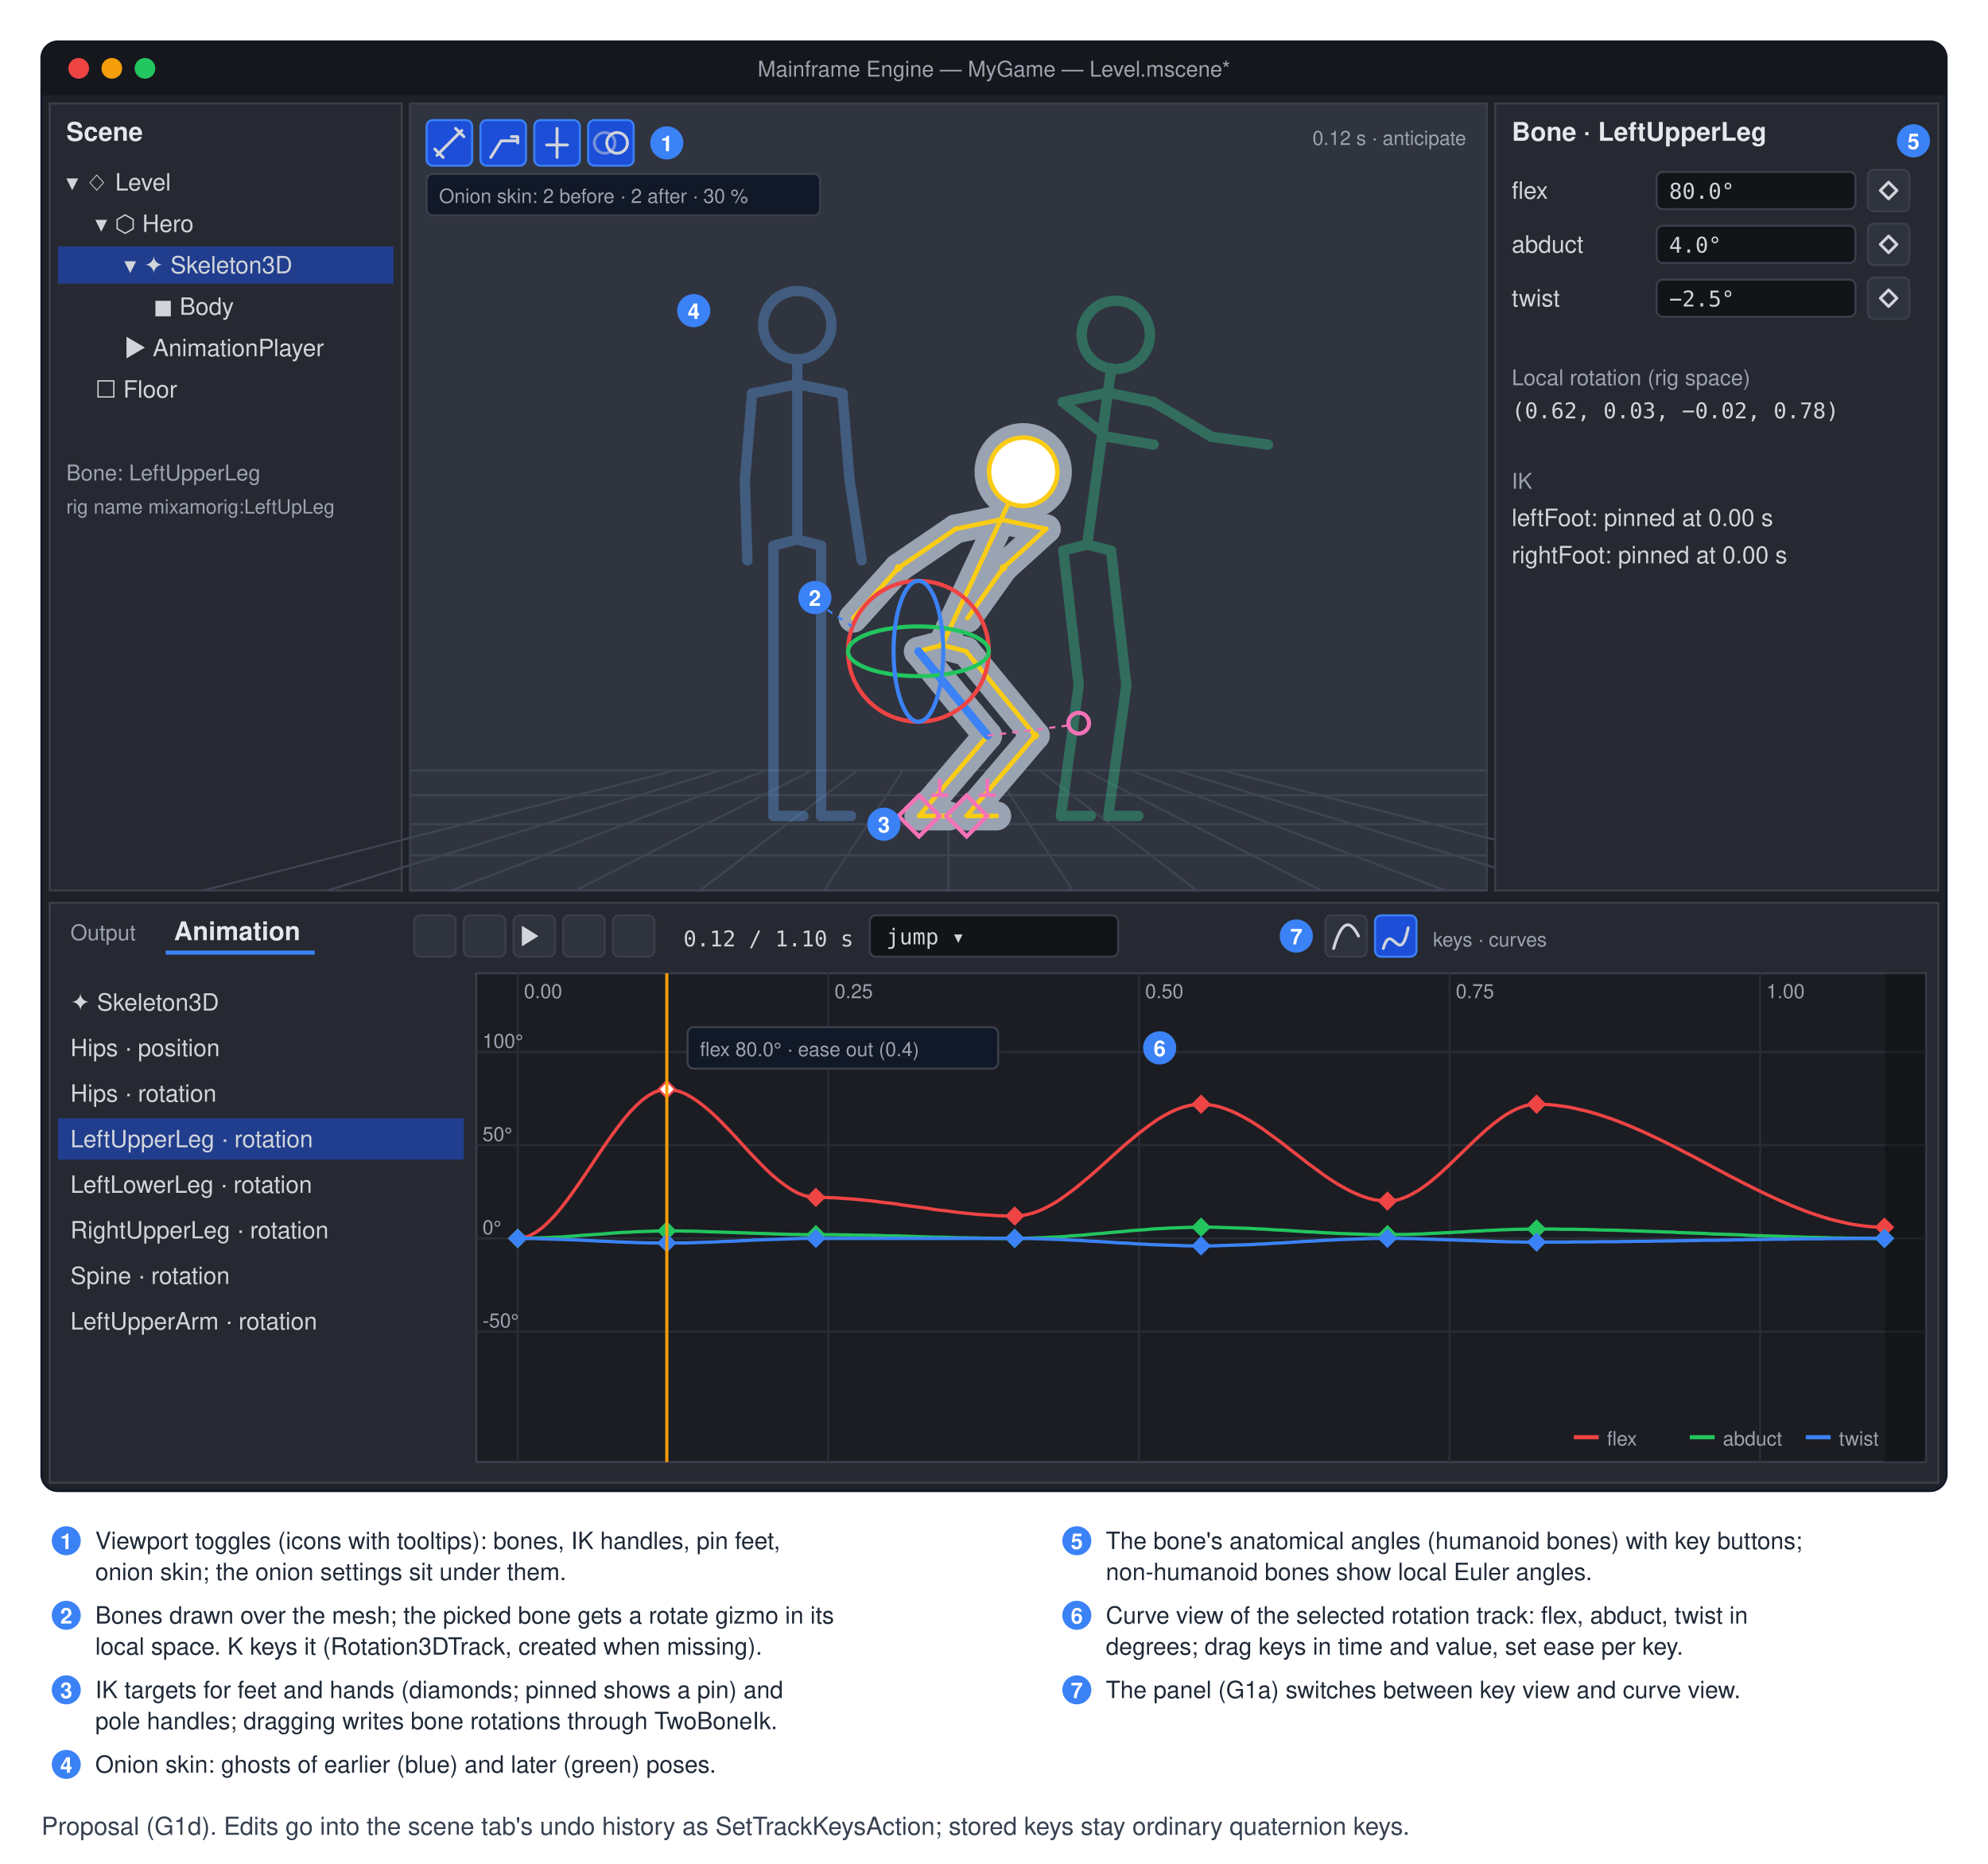
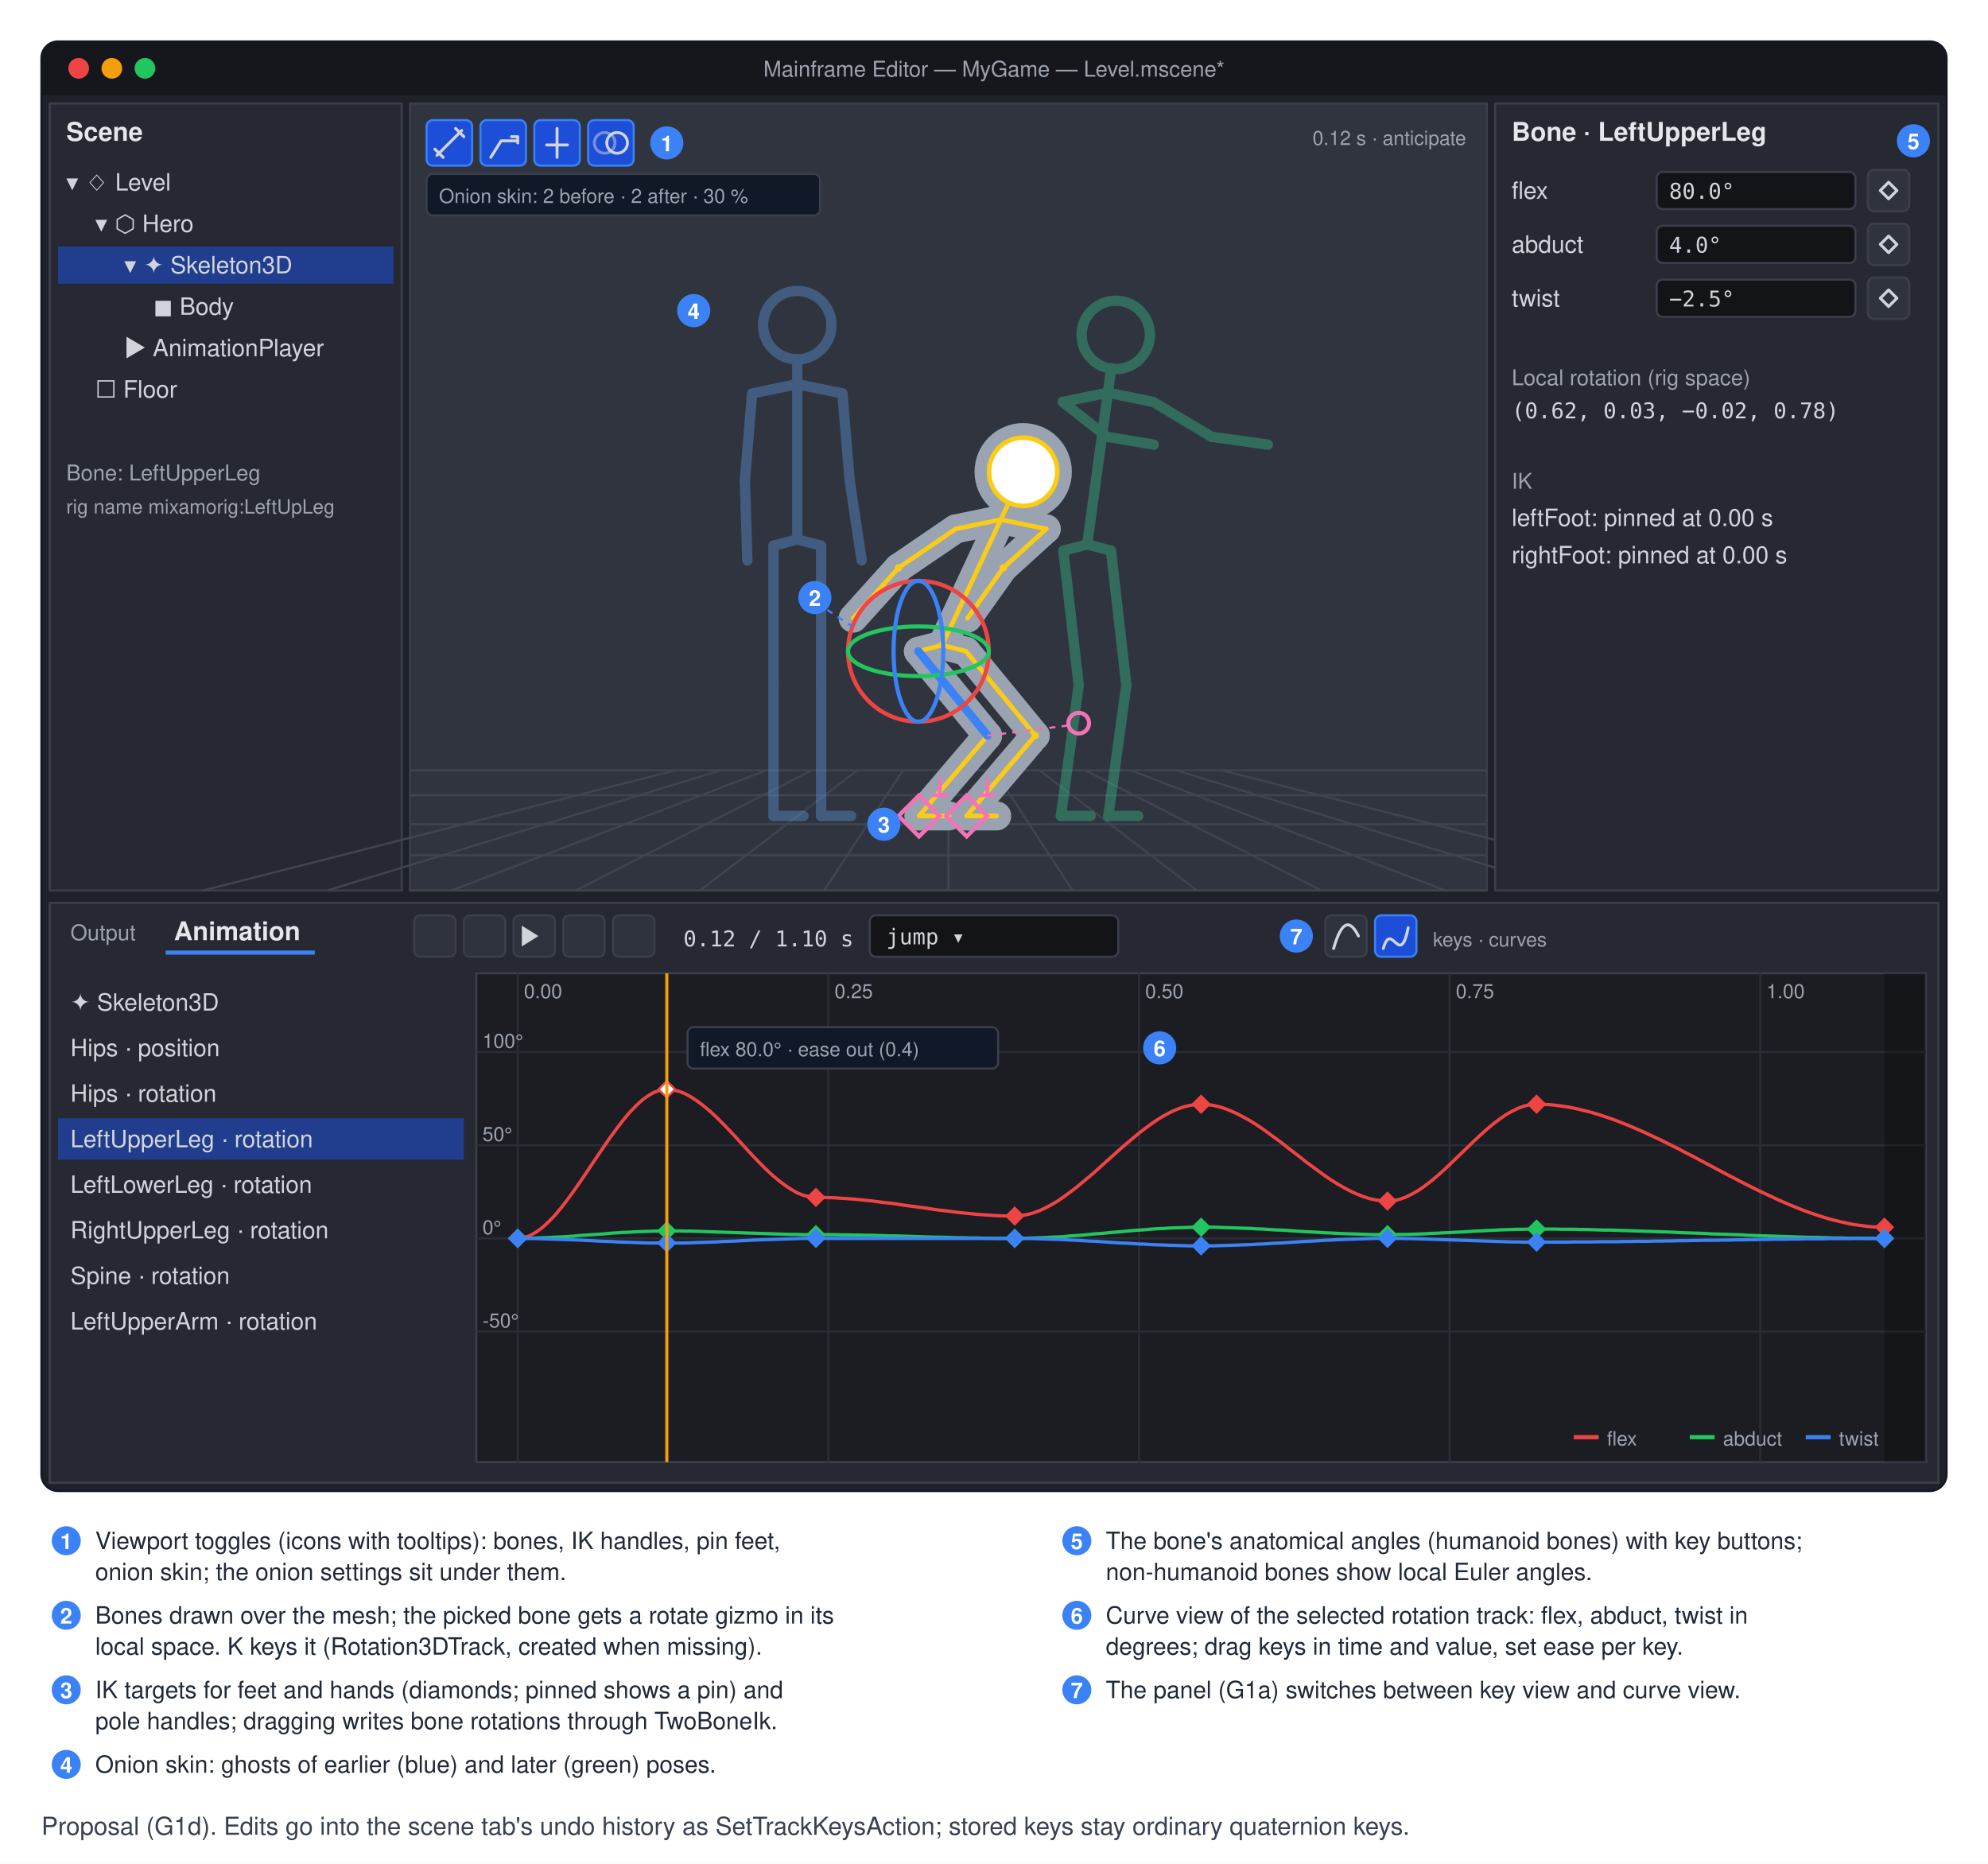
<svg xmlns="http://www.w3.org/2000/svg" viewBox="0 0 960 900" font-family="-apple-system, 'Segoe UI', Helvetica, Arial, sans-serif" font-size="13">
  <rect width="960" height="900" fill="#ffffff" />
  <style>
    .hdr{font-weight:600;font-size:12.5px;fill:#e5e7eb}
    .t{fill:#d1d5db;font-size:11.5px}
    .s{fill:#9ca3af;font-size:10.5px}
    .xs{fill:#9ca3af;font-size:9.5px}
    .m{fill:#d1d5db;font-size:10.5px;font-family:ui-monospace, Menlo, Consolas, monospace}
    .dm{fill:#374151;font-size:10.5px;font-family:ui-monospace, Menlo, Consolas, monospace}
    .dt{fill:#111827;font-size:11.5px}
    .dl{fill:#6b7280;font-size:10px}
    .cap{fill:#374151;font-size:12px}
    .note{fill:#1f2937;font-size:11.5px}
    .num{fill:#ffffff;font-size:10.5px;font-weight:700}
    .g{fill:none;stroke:#d1d5db;stroke-width:1.4;stroke-linecap:round;stroke-linejoin:round}
    .btn{fill:#2f333d;stroke:#3b3f4b}
    .on{fill:#1d4ed8;stroke:#3b82f6}
    .lead{stroke:#3b82f6;stroke-width:1;stroke-dasharray:3 3;fill:none}
  </style>
  <rect x="20" y="20" width="920" height="700" rx="8" fill="#1f2128" stroke="#111827" />
  <rect x="20" y="20" width="920" height="26" rx="8" fill="#15171c" />
  <rect x="20" y="38" width="920" height="8" fill="#15171c" />
  <circle cx="38" cy="33" r="5" fill="#ef4444" />
  <circle cx="54" cy="33" r="5" fill="#f59e0b" />
  <circle cx="70" cy="33" r="5" fill="#22c55e" />
-   <text x="480" y="37" class="s" text-anchor="middle">Mainframe Engine — MyGame — Level.mscene*</text>
+   <text x="480" y="37" class="s" text-anchor="middle">Mainframe Editor — MyGame — Level.mscene*</text>
  <rect x="24" y="50" width="170" height="380" fill="#262931" stroke="#3b3f4b" />
  <text x="32" y="68" class="hdr">Scene</text>
  <text x="32" y="92" class="t">▾ ◇ Level</text>
  <text x="46" y="112" class="t">▾ ⬡ Hero</text>
  <rect x="28" y="119" width="162" height="18" fill="#1d4ed8" opacity="0.55" />
  <text x="60" y="132" class="t">▾ ✦ Skeleton3D</text>
  <text x="74" y="152" class="t">◼ Body</text>
  <text x="60" y="172" class="t">▶ AnimationPlayer</text>
  <text x="46" y="192" class="t">☐ Floor</text>
  <text x="32" y="232" class="s">Bone: LeftUpperLeg</text>
  <text x="32" y="248" class="xs">rig name mixamorig:LeftUpLeg</text>
  <rect x="198" y="50" width="520" height="380" fill="#30343e" stroke="#3b3f4b" />
  <line x1="326" y1="372" x2="98" y2="430" stroke="#3f4451" />
  <line x1="348" y1="372" x2="158" y2="430" stroke="#3f4451" />
  <line x1="370" y1="372" x2="218" y2="430" stroke="#3f4451" />
  <line x1="392" y1="372" x2="278" y2="430" stroke="#3f4451" />
  <line x1="414" y1="372" x2="338" y2="430" stroke="#3f4451" />
  <line x1="436" y1="372" x2="398" y2="430" stroke="#3f4451" />
  <line x1="458" y1="372" x2="458" y2="430" stroke="#3f4451" />
  <line x1="480" y1="372" x2="518" y2="430" stroke="#3f4451" />
  <line x1="502" y1="372" x2="578" y2="430" stroke="#3f4451" />
  <line x1="524" y1="372" x2="638" y2="430" stroke="#3f4451" />
  <line x1="546" y1="372" x2="698" y2="430" stroke="#3f4451" />
  <line x1="568" y1="372" x2="758" y2="430" stroke="#3f4451" />
  <line x1="590" y1="372" x2="818" y2="430" stroke="#3f4451" />
  <line x1="198" y1="372" x2="718" y2="372" stroke="#3f4451" />
  <line x1="198" y1="384" x2="718" y2="384" stroke="#3f4451" />
  <line x1="198" y1="398" x2="718" y2="398" stroke="#3f4451" />
  <line x1="198" y1="413" x2="718" y2="413" stroke="#3f4451" />
  <line x1="198" y1="430" x2="718" y2="430" stroke="#3f4451" />
  <rect x="206" y="58" width="22" height="22" rx="3" class="on" />
  <rect x="232" y="58" width="22" height="22" rx="3" class="on" />
  <rect x="258" y="58" width="22" height="22" rx="3" class="on" />
  <rect x="284" y="58" width="22" height="22" rx="3" class="on" />
  <path d="M211,75 l12,-12 M210,72 l4,4 M220,62 l4,4" class="g" />
  <path d="M237,76 l5,-8 l7,0 M249,68 m-2,-2 l3,0 l0,3" class="g" />
  <path d="M269,62 v8 M264,70 h10 M269,70 v6" class="g" />
  <circle cx="292" cy="69" r="5" class="g" opacity="0.5" />
  <circle cx="298" cy="69" r="5" class="g" />
  <rect x="206" y="84" width="190" height="20" rx="3" fill="#111827" stroke="#3b3f4b" />
  <text x="212" y="98" class="xs">Onion skin: 2 before · 2 after · 30 %</text>
  <g opacity="0.35" stroke="#60a5fa" stroke-width="5" stroke-linecap="round" fill="none">
    <line x1="385.0" y1="260.5" x2="385.0" y2="185.5" stroke="#60a5fa" />
    <line x1="385.0" y1="185.5" x2="385.0" y2="173.5" stroke="#60a5fa" />
    <line x1="373.5" y1="263.5" x2="373.5" y2="329.5" stroke="#60a5fa" />
    <line x1="373.5" y1="329.5" x2="373.5" y2="394.0" stroke="#60a5fa" />
    <line x1="373.5" y1="394.0" x2="388.0" y2="394.0" stroke="#60a5fa" />
    <line x1="396.5" y1="263.5" x2="396.5" y2="329.5" stroke="#60a5fa" />
    <line x1="396.5" y1="329.5" x2="396.5" y2="394.0" stroke="#60a5fa" />
    <line x1="396.5" y1="394.0" x2="411.0" y2="394.0" stroke="#60a5fa" />
    <line x1="385.0" y1="185.5" x2="363.2" y2="190.0" stroke="#60a5fa" />
    <line x1="363.2" y1="190.0" x2="359.7" y2="232.0" stroke="#60a5fa" />
    <line x1="359.7" y1="232.0" x2="360.9" y2="270.6" stroke="#60a5fa" />
    <line x1="385.0" y1="185.5" x2="406.8" y2="190.0" stroke="#60a5fa" />
    <line x1="406.8" y1="190.0" x2="410.3" y2="232.0" stroke="#60a5fa" />
    <line x1="410.3" y1="232.0" x2="416.1" y2="270.6" stroke="#60a5fa" />
    <line x1="385.0" y1="260.5" x2="373.5" y2="263.5" stroke="#60a5fa" />
    <line x1="385.0" y1="260.5" x2="396.5" y2="263.5" stroke="#60a5fa" />
    <circle cx="385.0" cy="157.0" r="16.5" fill="#ffffff" fill-opacity="0.0" />
  </g>
  <g opacity="0.35" stroke="#34d399" stroke-width="5" stroke-linecap="round" fill="none">
    <line x1="525.0" y1="262.9" x2="535.0" y2="189.6" stroke="#34d399" />
    <line x1="535.0" y1="189.6" x2="536.6" y2="177.8" stroke="#34d399" />
    <line x1="513.5" y1="265.9" x2="520.9" y2="330.9" stroke="#34d399" />
    <line x1="520.9" y1="330.9" x2="512.3" y2="394.0" stroke="#34d399" />
    <line x1="512.3" y1="394.0" x2="526.7" y2="394.0" stroke="#34d399" />
    <line x1="536.5" y1="265.9" x2="543.9" y2="330.9" stroke="#34d399" />
    <line x1="543.9" y1="330.9" x2="535.2" y2="394.0" stroke="#34d399" />
    <line x1="535.2" y1="394.0" x2="549.7" y2="394.0" stroke="#34d399" />
    <line x1="535.0" y1="189.6" x2="513.2" y2="194.1" stroke="#34d399" />
    <line x1="513.2" y1="194.1" x2="534.5" y2="210.9" stroke="#34d399" />
    <line x1="534.5" y1="210.9" x2="557.1" y2="214.7" stroke="#34d399" />
    <line x1="535.0" y1="189.6" x2="556.9" y2="194.1" stroke="#34d399" />
    <line x1="556.9" y1="194.1" x2="585.0" y2="210.9" stroke="#34d399" />
    <line x1="585.0" y1="210.9" x2="612.3" y2="214.7" stroke="#34d399" />
    <line x1="525.0" y1="262.9" x2="513.5" y2="265.9" stroke="#34d399" />
    <line x1="525.0" y1="262.9" x2="536.5" y2="265.9" stroke="#34d399" />
    <circle cx="538.8" cy="161.7" r="16.5" fill="#ffffff" fill-opacity="0.0" />
  </g>
  <g opacity="1.0" stroke="#9aa3b2" stroke-width="14" stroke-linecap="round" fill="none">
    <line x1="455.0" y1="311.5" x2="483.3" y2="250.9" stroke="#9aa3b2" />
    <line x1="483.3" y1="250.9" x2="487.9" y2="241.2" stroke="#9aa3b2" />
    <line x1="443.5" y1="314.5" x2="476.9" y2="355.2" stroke="#9aa3b2" />
    <line x1="476.9" y1="355.2" x2="443.8" y2="394.0" stroke="#9aa3b2" />
    <line x1="443.8" y1="394.0" x2="458.3" y2="394.0" stroke="#9aa3b2" />
    <line x1="466.5" y1="314.5" x2="499.9" y2="355.2" stroke="#9aa3b2" />
    <line x1="499.9" y1="355.2" x2="466.8" y2="394.0" stroke="#9aa3b2" />
    <line x1="466.8" y1="394.0" x2="481.3" y2="394.0" stroke="#9aa3b2" />
    <line x1="483.3" y1="250.9" x2="461.5" y2="255.4" stroke="#9aa3b2" />
    <line x1="461.5" y1="255.4" x2="433.9" y2="274.2" stroke="#9aa3b2" />
    <line x1="433.9" y1="274.2" x2="412.0" y2="298.5" stroke="#9aa3b2" />
    <line x1="483.3" y1="250.9" x2="505.2" y2="255.4" stroke="#9aa3b2" />
    <line x1="505.2" y1="255.4" x2="484.5" y2="274.2" stroke="#9aa3b2" />
    <line x1="484.5" y1="274.2" x2="467.2" y2="298.5" stroke="#9aa3b2" />
    <line x1="455.0" y1="311.5" x2="443.5" y2="314.5" stroke="#9aa3b2" />
    <line x1="455.0" y1="311.5" x2="466.5" y2="314.5" stroke="#9aa3b2" />
    <circle cx="494.1" cy="227.8" r="16.5" fill="#ffffff" fill-opacity="1" />
  </g>
  <g opacity="1.0" stroke="#facc15" stroke-width="2.2" stroke-linecap="round" fill="none">
    <line x1="455.0" y1="311.5" x2="483.3" y2="250.9" stroke="#facc15" />
    <line x1="483.3" y1="250.9" x2="487.9" y2="241.2" stroke="#facc15" />
    <line x1="443.5" y1="314.5" x2="476.9" y2="355.2" stroke="#facc15" />
    <line x1="476.9" y1="355.2" x2="443.8" y2="394.0" stroke="#facc15" />
    <line x1="443.8" y1="394.0" x2="458.3" y2="394.0" stroke="#facc15" />
    <line x1="466.5" y1="314.5" x2="499.9" y2="355.2" stroke="#facc15" />
    <line x1="499.9" y1="355.2" x2="466.8" y2="394.0" stroke="#facc15" />
    <line x1="466.8" y1="394.0" x2="481.3" y2="394.0" stroke="#facc15" />
    <line x1="483.3" y1="250.9" x2="461.5" y2="255.4" stroke="#facc15" />
    <line x1="461.5" y1="255.4" x2="433.9" y2="274.2" stroke="#facc15" />
    <line x1="433.9" y1="274.2" x2="412.0" y2="298.5" stroke="#facc15" />
    <line x1="483.3" y1="250.9" x2="505.2" y2="255.4" stroke="#facc15" />
    <line x1="505.2" y1="255.4" x2="484.5" y2="274.2" stroke="#facc15" />
    <line x1="484.5" y1="274.2" x2="467.2" y2="298.5" stroke="#facc15" />
    <line x1="455.0" y1="311.5" x2="443.5" y2="314.5" stroke="#facc15" />
    <line x1="455.0" y1="311.5" x2="466.5" y2="314.5" stroke="#facc15" />
    <circle cx="494.1" cy="227.8" r="16.5" fill="#ffffff" fill-opacity="1" />
  </g>
  <circle cx="455.0" cy="311.5" r="1.8" fill="#facc15" opacity="1.0" />
  <circle cx="476.9" cy="355.2" r="1.8" fill="#facc15" opacity="1.0" />
  <circle cx="499.9" cy="355.2" r="1.8" fill="#facc15" opacity="1.0" />
  <circle cx="433.9" cy="274.2" r="1.8" fill="#facc15" opacity="1.0" />
  <circle cx="484.5" cy="274.2" r="1.8" fill="#facc15" opacity="1.0" />
  <line x1="443.5" y1="314.5" x2="476.9" y2="355.2" stroke="#3b82f6" stroke-width="4" stroke-linecap="round" />
  <circle cx="443.5" cy="314.5" r="34" fill="none" stroke="#ef4444" stroke-width="2" />
  <ellipse cx="443.5" cy="314.5" rx="34" ry="12" fill="none" stroke="#22c55e" stroke-width="2" />
  <ellipse cx="443.5" cy="314.5" rx="12" ry="34" fill="none" stroke="#3b82f6" stroke-width="2" />
  <rect x="436.8" y="387.0" width="14" height="14" fill="none" stroke="#f472b6" stroke-width="2" transform="rotate(45 443.8 394.0)" />
  <path d="M453.8,376.0 v8 M449.8,384.0 h8" stroke="#f472b6" stroke-width="1.8" />
  <rect x="459.8" y="387.0" width="14" height="14" fill="none" stroke="#f472b6" stroke-width="2" transform="rotate(45 466.8 394.0)" />
  <path d="M476.8,376.0 v8 M472.8,384.0 h8" stroke="#f472b6" stroke-width="1.8" />
  <circle cx="520.9" cy="349.2" r="5" fill="none" stroke="#f472b6" stroke-width="2" />
  <line x1="476.9" y1="355.2" x2="516.9" y2="350.2" stroke="#f472b6" stroke-dasharray="3 3" />
  <text x="708" y="70" class="xs" text-anchor="end">0.12 s · anticipate</text>
  <rect x="722" y="50" width="214" height="380" fill="#262931" stroke="#3b3f4b" />
  <text x="730" y="68" class="hdr">Bone · LeftUpperLeg</text>
  <text x="730" y="96" class="t">flex</text>
  <rect x="800" y="83" width="96" height="18" rx="3" fill="#121418" stroke="#3b3f4b" />
  <text x="806" y="96" class="m">80.0°</text>
  <rect x="902" y="82" width="20" height="20" rx="3" class="btn" />
  <path d="M908,92 l4,-4 4,4 -4,4 z" class="g" />
  <text x="730" y="122" class="t">abduct</text>
  <rect x="800" y="109" width="96" height="18" rx="3" fill="#121418" stroke="#3b3f4b" />
  <text x="806" y="122" class="m">4.0°</text>
  <rect x="902" y="108" width="20" height="20" rx="3" class="btn" />
  <path d="M908,118 l4,-4 4,4 -4,4 z" class="g" />
  <text x="730" y="148" class="t">twist</text>
  <rect x="800" y="135" width="96" height="18" rx="3" fill="#121418" stroke="#3b3f4b" />
  <text x="806" y="148" class="m">−2.5°</text>
  <rect x="902" y="134" width="20" height="20" rx="3" class="btn" />
  <path d="M908,144 l4,-4 4,4 -4,4 z" class="g" />
  <text x="730" y="186" class="s">Local rotation (rig space)</text>
  <text x="730" y="202" class="m">(0.62, 0.03, −0.02, 0.78)</text>
  <text x="730" y="236" class="s">IK</text>
  <text x="730" y="254" class="t">leftFoot: pinned at 0.00 s</text>
  <text x="730" y="272" class="t">rightFoot: pinned at 0.00 s</text>
  <rect x="24" y="436" width="912" height="280" fill="#262931" stroke="#3b3f4b" />
  <text x="34" y="454" class="s">Output</text>
  <text x="84" y="454" class="hdr">Animation</text>
  <line x1="80" y1="460" x2="152" y2="460" stroke="#3b82f6" stroke-width="2" />
  <rect x="200" y="442" width="20" height="20" rx="3" class="btn" />
  <rect x="224" y="442" width="20" height="20" rx="3" class="btn" />
  <rect x="248" y="442" width="20" height="20" rx="3" class="btn" />
  <rect x="272" y="442" width="20" height="20" rx="3" class="btn" />
  <rect x="296" y="442" width="20" height="20" rx="3" class="btn" />
  <path d="M252,447 l8,5 -8,5 z" fill="#d1d5db" />
  <text x="330" y="457" class="m">0.12 / 1.10 s</text>
  <rect x="420" y="442" width="120" height="20" rx="3" fill="#121418" stroke="#3b3f4b" />
  <text x="428" y="456" class="m">jump ▾</text>
  <rect x="640" y="442" width="20" height="20" rx="3" class="btn" />
  <rect x="664" y="442" width="20" height="20" rx="3" class="on" />
  <path d="M644,458 c4,-14 8,-14 12,-6" class="g" />
  <path d="M668,458 c4,-14 8,10 12,-10" class="g" />
  <text x="692" y="457" class="xs">keys · curves</text>
  <text x="34" y="488" class="t">✦ Skeleton3D</text>
  <text x="34" y="510" class="t">  Hips · position</text>
  <text x="34" y="532" class="t">  Hips · rotation</text>
  <rect x="28" y="540" width="196" height="20" fill="#1d4ed8" opacity="0.55" />
  <text x="34" y="554" class="t">  LeftUpperLeg · rotation</text>
  <text x="34" y="576" class="t">  LeftLowerLeg · rotation</text>
  <text x="34" y="598" class="t">  RightUpperLeg · rotation</text>
  <text x="34" y="620" class="t">  Spine · rotation</text>
  <text x="34" y="642" class="t">  LeftUpperArm · rotation</text>
  <rect x="230" y="470" width="700" height="236" fill="#1b1d23" stroke="#3b3f4b" />
  <line x1="250.0" y1="470" x2="250.0" y2="706" stroke="#2a2d36" />
  <text x="253.0" y="482" class="xs">0.00</text>
  <line x1="400.0" y1="470" x2="400.0" y2="706" stroke="#2a2d36" />
  <text x="403.0" y="482" class="xs">0.25</text>
  <line x1="550.0" y1="470" x2="550.0" y2="706" stroke="#2a2d36" />
  <text x="553.0" y="482" class="xs">0.50</text>
  <line x1="700.0" y1="470" x2="700.0" y2="706" stroke="#2a2d36" />
  <text x="703.0" y="482" class="xs">0.75</text>
  <line x1="850.0" y1="470" x2="850.0" y2="706" stroke="#2a2d36" />
  <text x="853.0" y="482" class="xs">1.00</text>
  <line x1="230" y1="643.0" x2="930" y2="643.0" stroke="#2a2d36" />
  <text x="233" y="641.0" class="xs">-50°</text>
  <line x1="230" y1="598.0" x2="930" y2="598.0" stroke="#2a2d36" />
  <text x="233" y="596.0" class="xs">0°</text>
  <line x1="230" y1="553.0" x2="930" y2="553.0" stroke="#2a2d36" />
  <text x="233" y="551.0" class="xs">50°</text>
  <line x1="230" y1="508.0" x2="930" y2="508.0" stroke="#2a2d36" />
  <text x="233" y="506.0" class="xs">100°</text>
  <rect x="910.0" y="470" width="20.0" height="236" fill="#000" opacity="0.25" />
  <polyline points="250.0,598.0 253.0,597.6 256.0,596.6 259.0,594.9 262.0,592.7 265.0,589.9 268.0,586.8 271.0,583.2 274.0,579.3 277.0,575.2 280.0,570.9 283.0,566.5 286.0,562.0 289.0,557.5 292.0,553.1 295.0,548.8 298.0,544.7 301.0,540.8 304.0,537.2 307.0,534.1 310.0,531.3 313.0,529.1 316.0,527.4 319.0,526.4 322.0,526.0 325.0,526.3 328.0,527.0 331.0,528.2 334.0,529.9 337.0,531.9 340.0,534.2 343.0,536.7 346.0,539.5 349.0,542.5 352.0,545.6 355.0,548.8 358.0,552.1 361.0,555.4 364.0,558.6 367.0,561.7 370.0,564.7 373.0,567.5 376.0,570.0 379.0,572.3 382.0,574.3 385.0,576.0 388.0,577.2 391.0,577.9 394.0,578.2 397.0,578.2 400.0,578.3 403.0,578.4 406.0,578.6 409.0,578.8 412.0,579.0 415.0,579.3 418.0,579.6 421.0,579.9 424.0,580.3 427.0,580.7 430.0,581.0 433.0,581.4 436.0,581.9 439.0,582.3 442.0,582.7 445.0,583.1 448.0,583.5 451.0,584.0 454.0,584.4 457.0,584.7 460.0,585.1 463.0,585.5 466.0,585.8 469.0,586.1 472.0,586.4 475.0,586.6 478.0,586.8 481.0,587.0 484.0,587.1 487.0,587.2 490.0,587.2 493.0,587.0 496.0,586.5 499.0,585.7 502.0,584.6 505.0,583.2 508.0,581.6 511.0,579.8 514.0,577.7 517.0,575.5 520.0,573.2 523.0,570.7 526.0,568.2 529.0,565.6 532.0,562.9 535.0,560.2 538.0,557.5 541.0,554.8 544.0,552.2 547.0,549.7 550.0,547.2 553.0,544.9 556.0,542.7 559.0,540.6 562.0,538.8 565.0,537.2 568.0,535.8 571.0,534.7 574.0,533.9 577.0,533.4 580.0,533.2 583.0,533.4 586.0,533.8 589.0,534.5 592.0,535.5 595.0,536.7 598.0,538.1 601.0,539.7 604.0,541.4 607.0,543.3 610.0,545.3 613.0,547.5 616.0,549.7 619.0,551.9 622.0,554.3 625.0,556.6 628.0,558.9 631.0,561.3 634.0,563.5 637.0,565.7 640.0,567.9 643.0,569.9 646.0,571.8 649.0,573.5 652.0,575.1 655.0,576.5 658.0,577.7 661.0,578.7 664.0,579.4 667.0,579.8 670.0,580.0 673.0,579.8 676.0,579.1 679.0,578.0 682.0,576.5 685.0,574.8 688.0,572.7 691.0,570.4 694.0,567.9 697.0,565.2 700.0,562.4 703.0,559.5 706.0,556.6 709.0,553.7 712.0,550.8 715.0,548.0 718.0,545.3 721.0,542.8 724.0,540.5 727.0,538.4 730.0,536.7 733.0,535.2 736.0,534.1 739.0,533.4 742.0,533.2 745.0,533.3 748.0,533.4 751.0,533.7 754.0,534.1 757.0,534.5 760.0,535.1 763.0,535.8 766.0,536.5 769.0,537.3 772.0,538.2 775.0,539.2 778.0,540.2 781.0,541.3 784.0,542.5 787.0,543.7 790.0,545.0 793.0,546.3 796.0,547.7 799.0,549.1 802.0,550.5 805.0,552.0 808.0,553.5 811.0,555.0 814.0,556.6 817.0,558.1 820.0,559.7 823.0,561.3 826.0,562.9 829.0,564.5 832.0,566.1 835.0,567.7 838.0,569.2 841.0,570.8 844.0,572.3 847.0,573.8 850.0,575.3 853.0,576.7 856.0,578.1 859.0,579.5 862.0,580.8 865.0,582.1 868.0,583.3 871.0,584.5 874.0,585.6 877.0,586.6 880.0,587.6 883.0,588.5 886.0,589.3 889.0,590.0 892.0,590.7 895.0,591.3 898.0,591.7 901.0,592.1 904.0,592.4 907.0,592.5 910.0,592.6" fill="none" stroke="#ef4444" stroke-width="1.6" />
  <path d="M250.0,594.0 l4,4 -4,4 -4,-4 z" fill="#ef4444" stroke="#ef4444" />
  <path d="M322.0,522.0 l4,4 -4,4 -4,-4 z" fill="#ffffff" stroke="#ef4444" />
  <path d="M394.0,574.2 l4,4 -4,4 -4,-4 z" fill="#ef4444" stroke="#ef4444" />
  <path d="M490.0,583.2 l4,4 -4,4 -4,-4 z" fill="#ef4444" stroke="#ef4444" />
  <path d="M580.0,529.2 l4,4 -4,4 -4,-4 z" fill="#ef4444" stroke="#ef4444" />
  <path d="M670.0,576.0 l4,4 -4,4 -4,-4 z" fill="#ef4444" stroke="#ef4444" />
  <path d="M742.0,529.2 l4,4 -4,4 -4,-4 z" fill="#ef4444" stroke="#ef4444" />
  <path d="M910.0,588.6 l4,4 -4,4 -4,-4 z" fill="#ef4444" stroke="#ef4444" />
  <polyline points="250.0,598.0 253.0,598.0 256.0,597.9 259.0,597.8 262.0,597.7 265.0,597.6 268.0,597.4 271.0,597.3 274.0,597.1 277.0,596.9 280.0,596.6 283.0,596.4 286.0,596.2 289.0,596.0 292.0,595.8 295.0,595.5 298.0,595.3 301.0,595.1 304.0,595.0 307.0,594.8 310.0,594.7 313.0,594.6 316.0,594.5 319.0,594.4 322.0,594.4 325.0,594.4 328.0,594.4 331.0,594.5 334.0,594.5 337.0,594.6 340.0,594.7 343.0,594.8 346.0,594.9 349.0,595.0 352.0,595.1 355.0,595.2 358.0,595.3 361.0,595.4 364.0,595.5 367.0,595.6 370.0,595.7 373.0,595.8 376.0,595.9 379.0,596.0 382.0,596.1 385.0,596.1 388.0,596.2 391.0,596.2 394.0,596.2 397.0,596.2 400.0,596.2 403.0,596.2 406.0,596.3 409.0,596.3 412.0,596.4 415.0,596.4 418.0,596.5 421.0,596.5 424.0,596.6 427.0,596.7 430.0,596.8 433.0,596.8 436.0,596.9 439.0,597.0 442.0,597.1 445.0,597.2 448.0,597.3 451.0,597.4 454.0,597.4 457.0,597.5 460.0,597.6 463.0,597.7 466.0,597.7 469.0,597.8 472.0,597.8 475.0,597.9 478.0,597.9 481.0,598.0 484.0,598.0 487.0,598.0 490.0,598.0 493.0,598.0 496.0,597.9 499.0,597.8 502.0,597.7 505.0,597.6 508.0,597.4 511.0,597.3 514.0,597.1 517.0,596.8 520.0,596.6 523.0,596.4 526.0,596.1 529.0,595.8 532.0,595.6 535.0,595.3 538.0,595.0 541.0,594.8 544.0,594.5 547.0,594.2 550.0,594.0 553.0,593.8 556.0,593.5 559.0,593.3 562.0,593.2 565.0,593.0 568.0,592.9 571.0,592.8 574.0,592.7 577.0,592.6 580.0,592.6 583.0,592.6 586.0,592.6 589.0,592.7 592.0,592.8 595.0,592.9 598.0,593.0 601.0,593.1 604.0,593.2 607.0,593.4 610.0,593.5 613.0,593.7 616.0,593.9 619.0,594.0 622.0,594.2 625.0,594.4 628.0,594.6 631.0,594.8 634.0,594.9 637.0,595.1 640.0,595.3 643.0,595.4 646.0,595.6 649.0,595.7 652.0,595.8 655.0,595.9 658.0,596.0 661.0,596.1 664.0,596.2 667.0,596.2 670.0,596.2 673.0,596.2 676.0,596.1 679.0,596.1 682.0,596.0 685.0,595.9 688.0,595.8 691.0,595.6 694.0,595.5 697.0,595.3 700.0,595.2 703.0,595.0 706.0,594.9 709.0,594.7 712.0,594.5 715.0,594.4 718.0,594.2 721.0,594.1 724.0,593.9 727.0,593.8 730.0,593.7 733.0,593.6 736.0,593.6 739.0,593.5 742.0,593.5 745.0,593.5 748.0,593.5 751.0,593.5 754.0,593.6 757.0,593.6 760.0,593.6 763.0,593.7 766.0,593.7 769.0,593.8 772.0,593.9 775.0,594.0 778.0,594.0 781.0,594.1 784.0,594.2 787.0,594.3 790.0,594.4 793.0,594.5 796.0,594.6 799.0,594.7 802.0,594.8 805.0,594.9 808.0,595.0 811.0,595.2 814.0,595.3 817.0,595.4 820.0,595.5 823.0,595.6 826.0,595.8 829.0,595.9 832.0,596.0 835.0,596.1 838.0,596.2 841.0,596.3 844.0,596.5 847.0,596.6 850.0,596.7 853.0,596.8 856.0,596.9 859.0,597.0 862.0,597.1 865.0,597.2 868.0,597.3 871.0,597.4 874.0,597.5 877.0,597.5 880.0,597.6 883.0,597.7 886.0,597.8 889.0,597.8 892.0,597.9 895.0,597.9 898.0,597.9 901.0,598.0 904.0,598.0 907.0,598.0 910.0,598.0" fill="none" stroke="#22c55e" stroke-width="1.6" />
  <path d="M250.0,594.0 l4,4 -4,4 -4,-4 z" fill="#22c55e" stroke="#22c55e" />
  <path d="M322.0,590.4 l4,4 -4,4 -4,-4 z" fill="#22c55e" stroke="#22c55e" />
  <path d="M394.0,592.2 l4,4 -4,4 -4,-4 z" fill="#22c55e" stroke="#22c55e" />
  <path d="M490.0,594.0 l4,4 -4,4 -4,-4 z" fill="#22c55e" stroke="#22c55e" />
  <path d="M580.0,588.6 l4,4 -4,4 -4,-4 z" fill="#22c55e" stroke="#22c55e" />
  <path d="M670.0,592.2 l4,4 -4,4 -4,-4 z" fill="#22c55e" stroke="#22c55e" />
  <path d="M742.0,589.5 l4,4 -4,4 -4,-4 z" fill="#22c55e" stroke="#22c55e" />
  <path d="M910.0,594.0 l4,4 -4,4 -4,-4 z" fill="#22c55e" stroke="#22c55e" />
  <polyline points="250.0,598.0 253.0,598.0 256.0,598.0 259.0,598.1 262.0,598.2 265.0,598.3 268.0,598.4 271.0,598.5 274.0,598.6 277.0,598.7 280.0,598.8 283.0,599.0 286.0,599.1 289.0,599.3 292.0,599.4 295.0,599.5 298.0,599.7 301.0,599.8 304.0,599.9 307.0,600.0 310.0,600.1 313.0,600.2 316.0,600.2 319.0,600.2 322.0,600.2 325.0,600.2 328.0,600.2 331.0,600.2 334.0,600.1 337.0,600.0 340.0,599.9 343.0,599.8 346.0,599.7 349.0,599.5 352.0,599.4 355.0,599.3 358.0,599.1 361.0,599.0 364.0,598.8 367.0,598.7 370.0,598.6 373.0,598.5 376.0,598.4 379.0,598.3 382.0,598.2 385.0,598.1 388.0,598.0 391.0,598.0 394.0,598.0 397.0,598.0 400.0,598.0 403.0,598.0 406.0,598.0 409.0,598.0 412.0,598.0 415.0,598.0 418.0,598.0 421.0,598.0 424.0,598.0 427.0,598.0 430.0,598.0 433.0,598.0 436.0,598.0 439.0,598.0 442.0,598.0 445.0,598.0 448.0,598.0 451.0,598.0 454.0,598.0 457.0,598.0 460.0,598.0 463.0,598.0 466.0,598.0 469.0,598.0 472.0,598.0 475.0,598.0 478.0,598.0 481.0,598.0 484.0,598.0 487.0,598.0 490.0,598.0 493.0,598.0 496.0,598.0 499.0,598.1 502.0,598.2 505.0,598.3 508.0,598.4 511.0,598.5 514.0,598.6 517.0,598.8 520.0,598.9 523.0,599.1 526.0,599.3 529.0,599.4 532.0,599.6 535.0,599.8 538.0,600.0 541.0,600.2 544.0,600.3 547.0,600.5 550.0,600.7 553.0,600.8 556.0,601.0 559.0,601.1 562.0,601.2 565.0,601.3 568.0,601.4 571.0,601.5 574.0,601.6 577.0,601.6 580.0,601.6 583.0,601.6 586.0,601.6 589.0,601.5 592.0,601.4 595.0,601.3 598.0,601.2 601.0,601.1 604.0,601.0 607.0,600.8 610.0,600.7 613.0,600.5 616.0,600.3 619.0,600.2 622.0,600.0 625.0,599.8 628.0,599.6 631.0,599.4 634.0,599.3 637.0,599.1 640.0,598.9 643.0,598.8 646.0,598.6 649.0,598.5 652.0,598.4 655.0,598.3 658.0,598.2 661.0,598.1 664.0,598.0 667.0,598.0 670.0,598.0 673.0,598.0 676.0,598.0 679.0,598.1 682.0,598.1 685.0,598.2 688.0,598.3 691.0,598.4 694.0,598.5 697.0,598.6 700.0,598.7 703.0,598.8 706.0,598.9 709.0,599.0 712.0,599.1 715.0,599.2 718.0,599.3 721.0,599.4 724.0,599.5 727.0,599.6 730.0,599.7 733.0,599.7 736.0,599.8 739.0,599.8 742.0,599.8 745.0,599.8 748.0,599.8 751.0,599.8 754.0,599.8 757.0,599.8 760.0,599.7 763.0,599.7 766.0,599.7 769.0,599.7 772.0,599.6 775.0,599.6 778.0,599.6 781.0,599.6 784.0,599.5 787.0,599.5 790.0,599.4 793.0,599.4 796.0,599.4 799.0,599.3 802.0,599.3 805.0,599.2 808.0,599.2 811.0,599.1 814.0,599.1 817.0,599.0 820.0,599.0 823.0,598.9 826.0,598.9 829.0,598.9 832.0,598.8 835.0,598.8 838.0,598.7 841.0,598.7 844.0,598.6 847.0,598.6 850.0,598.5 853.0,598.5 856.0,598.4 859.0,598.4 862.0,598.4 865.0,598.3 868.0,598.3 871.0,598.2 874.0,598.2 877.0,598.2 880.0,598.2 883.0,598.1 886.0,598.1 889.0,598.1 892.0,598.1 895.0,598.0 898.0,598.0 901.0,598.0 904.0,598.0 907.0,598.0 910.0,598.0" fill="none" stroke="#3b82f6" stroke-width="1.6" />
  <path d="M250.0,594.0 l4,4 -4,4 -4,-4 z" fill="#3b82f6" stroke="#3b82f6" />
  <path d="M322.0,596.2 l4,4 -4,4 -4,-4 z" fill="#3b82f6" stroke="#3b82f6" />
  <path d="M394.0,594.0 l4,4 -4,4 -4,-4 z" fill="#3b82f6" stroke="#3b82f6" />
  <path d="M490.0,594.0 l4,4 -4,4 -4,-4 z" fill="#3b82f6" stroke="#3b82f6" />
  <path d="M580.0,597.6 l4,4 -4,4 -4,-4 z" fill="#3b82f6" stroke="#3b82f6" />
  <path d="M670.0,594.0 l4,4 -4,4 -4,-4 z" fill="#3b82f6" stroke="#3b82f6" />
  <path d="M742.0,595.8 l4,4 -4,4 -4,-4 z" fill="#3b82f6" stroke="#3b82f6" />
  <path d="M910.0,594.0 l4,4 -4,4 -4,-4 z" fill="#3b82f6" stroke="#3b82f6" />
  <rect x="332.0" y="496.0" width="150" height="20" rx="3" fill="#111827" stroke="#3b3f4b" />
  <text x="338.0" y="510.0" class="xs">flex 80.0° · ease out (0.4)</text>
  <line x1="322.0" y1="470" x2="322.0" y2="706" stroke="#f59e0b" stroke-width="1.5" />
  <line x1="760" y1="694" x2="772" y2="694" stroke="#ef4444" stroke-width="2" />
  <text x="776" y="698" class="xs">flex</text>
  <line x1="816" y1="694" x2="828" y2="694" stroke="#22c55e" stroke-width="2" />
  <text x="832" y="698" class="xs">abduct</text>
  <line x1="872" y1="694" x2="884" y2="694" stroke="#3b82f6" stroke-width="2" />
  <text x="888" y="698" class="xs">twist</text>
  <circle cx="322" cy="69" r="8" fill="#3b82f6" />
  <text x="322" y="73" class="num" text-anchor="middle">1</text>
  <circle cx="393.509" cy="288.549" r="8" fill="#3b82f6" />
  <text x="393.509" y="292.549" class="num" text-anchor="middle">2</text>
  <path d="M399.5,294.5 l12,8" class="lead" />
  <circle cx="426.81" cy="398.0" r="8" fill="#3b82f6" />
  <text x="426.81" y="402.0" class="num" text-anchor="middle">3</text>
  <circle cx="335" cy="150" r="8" fill="#3b82f6" />
  <text x="335" y="154" class="num" text-anchor="middle">4</text>
  <circle cx="924" cy="68" r="8" fill="#3b82f6" />
  <text x="924" y="72" class="num" text-anchor="middle">5</text>
  <circle cx="560" cy="506" r="8" fill="#3b82f6" />
  <text x="560" y="510" class="num" text-anchor="middle">6</text>
  <circle cx="626" cy="452" r="8" fill="#3b82f6" />
  <text x="626" y="456" class="num" text-anchor="middle">7</text>
  <circle cx="32" cy="744" r="7" fill="#3b82f6" />
  <text x="32" y="748" class="num" text-anchor="middle">1</text>
  <text x="46" y="748" class="note">Viewport toggles (icons with tooltips): bones, IK handles, pin feet,</text>
  <text x="46" y="763" class="note">onion skin; the onion settings sit under them.</text>
  <circle cx="32" cy="780" r="7" fill="#3b82f6" />
  <text x="32" y="784" class="num" text-anchor="middle">2</text>
  <text x="46" y="784" class="note">Bones drawn over the mesh; the picked bone gets a rotate gizmo in its</text>
  <text x="46" y="799" class="note">local space. K keys it (Rotation3DTrack, created when missing).</text>
  <circle cx="32" cy="816" r="7" fill="#3b82f6" />
  <text x="32" y="820" class="num" text-anchor="middle">3</text>
  <text x="46" y="820" class="note">IK targets for feet and hands (diamonds; pinned shows a pin) and</text>
  <text x="46" y="835" class="note">pole handles; dragging writes bone rotations through TwoBoneIk.</text>
  <circle cx="32" cy="852" r="7" fill="#3b82f6" />
  <text x="32" y="856" class="num" text-anchor="middle">4</text>
  <text x="46" y="856" class="note">Onion skin: ghosts of earlier (blue) and later (green) poses.</text>
  <circle cx="520" cy="744" r="7" fill="#3b82f6" />
  <text x="520" y="748" class="num" text-anchor="middle">5</text>
  <text x="534" y="748" class="note">The bone's anatomical angles (humanoid bones) with key buttons;</text>
  <text x="534" y="763" class="note">non-humanoid bones show local Euler angles.</text>
  <circle cx="520" cy="780" r="7" fill="#3b82f6" />
  <text x="520" y="784" class="num" text-anchor="middle">6</text>
  <text x="534" y="784" class="note">Curve view of the selected rotation track: flex, abduct, twist in</text>
  <text x="534" y="799" class="note">degrees; drag keys in time and value, set ease per key.</text>
  <circle cx="520" cy="816" r="7" fill="#3b82f6" />
  <text x="520" y="820" class="num" text-anchor="middle">7</text>
  <text x="534" y="820" class="note">The panel (G1a) switches between key view and curve view.</text>
  <text x="20" y="886" class="cap">Proposal (G1d). Edits go into the scene tab's undo history as SetTrackKeysAction; stored keys stay ordinary quaternion keys.</text>
</svg>
